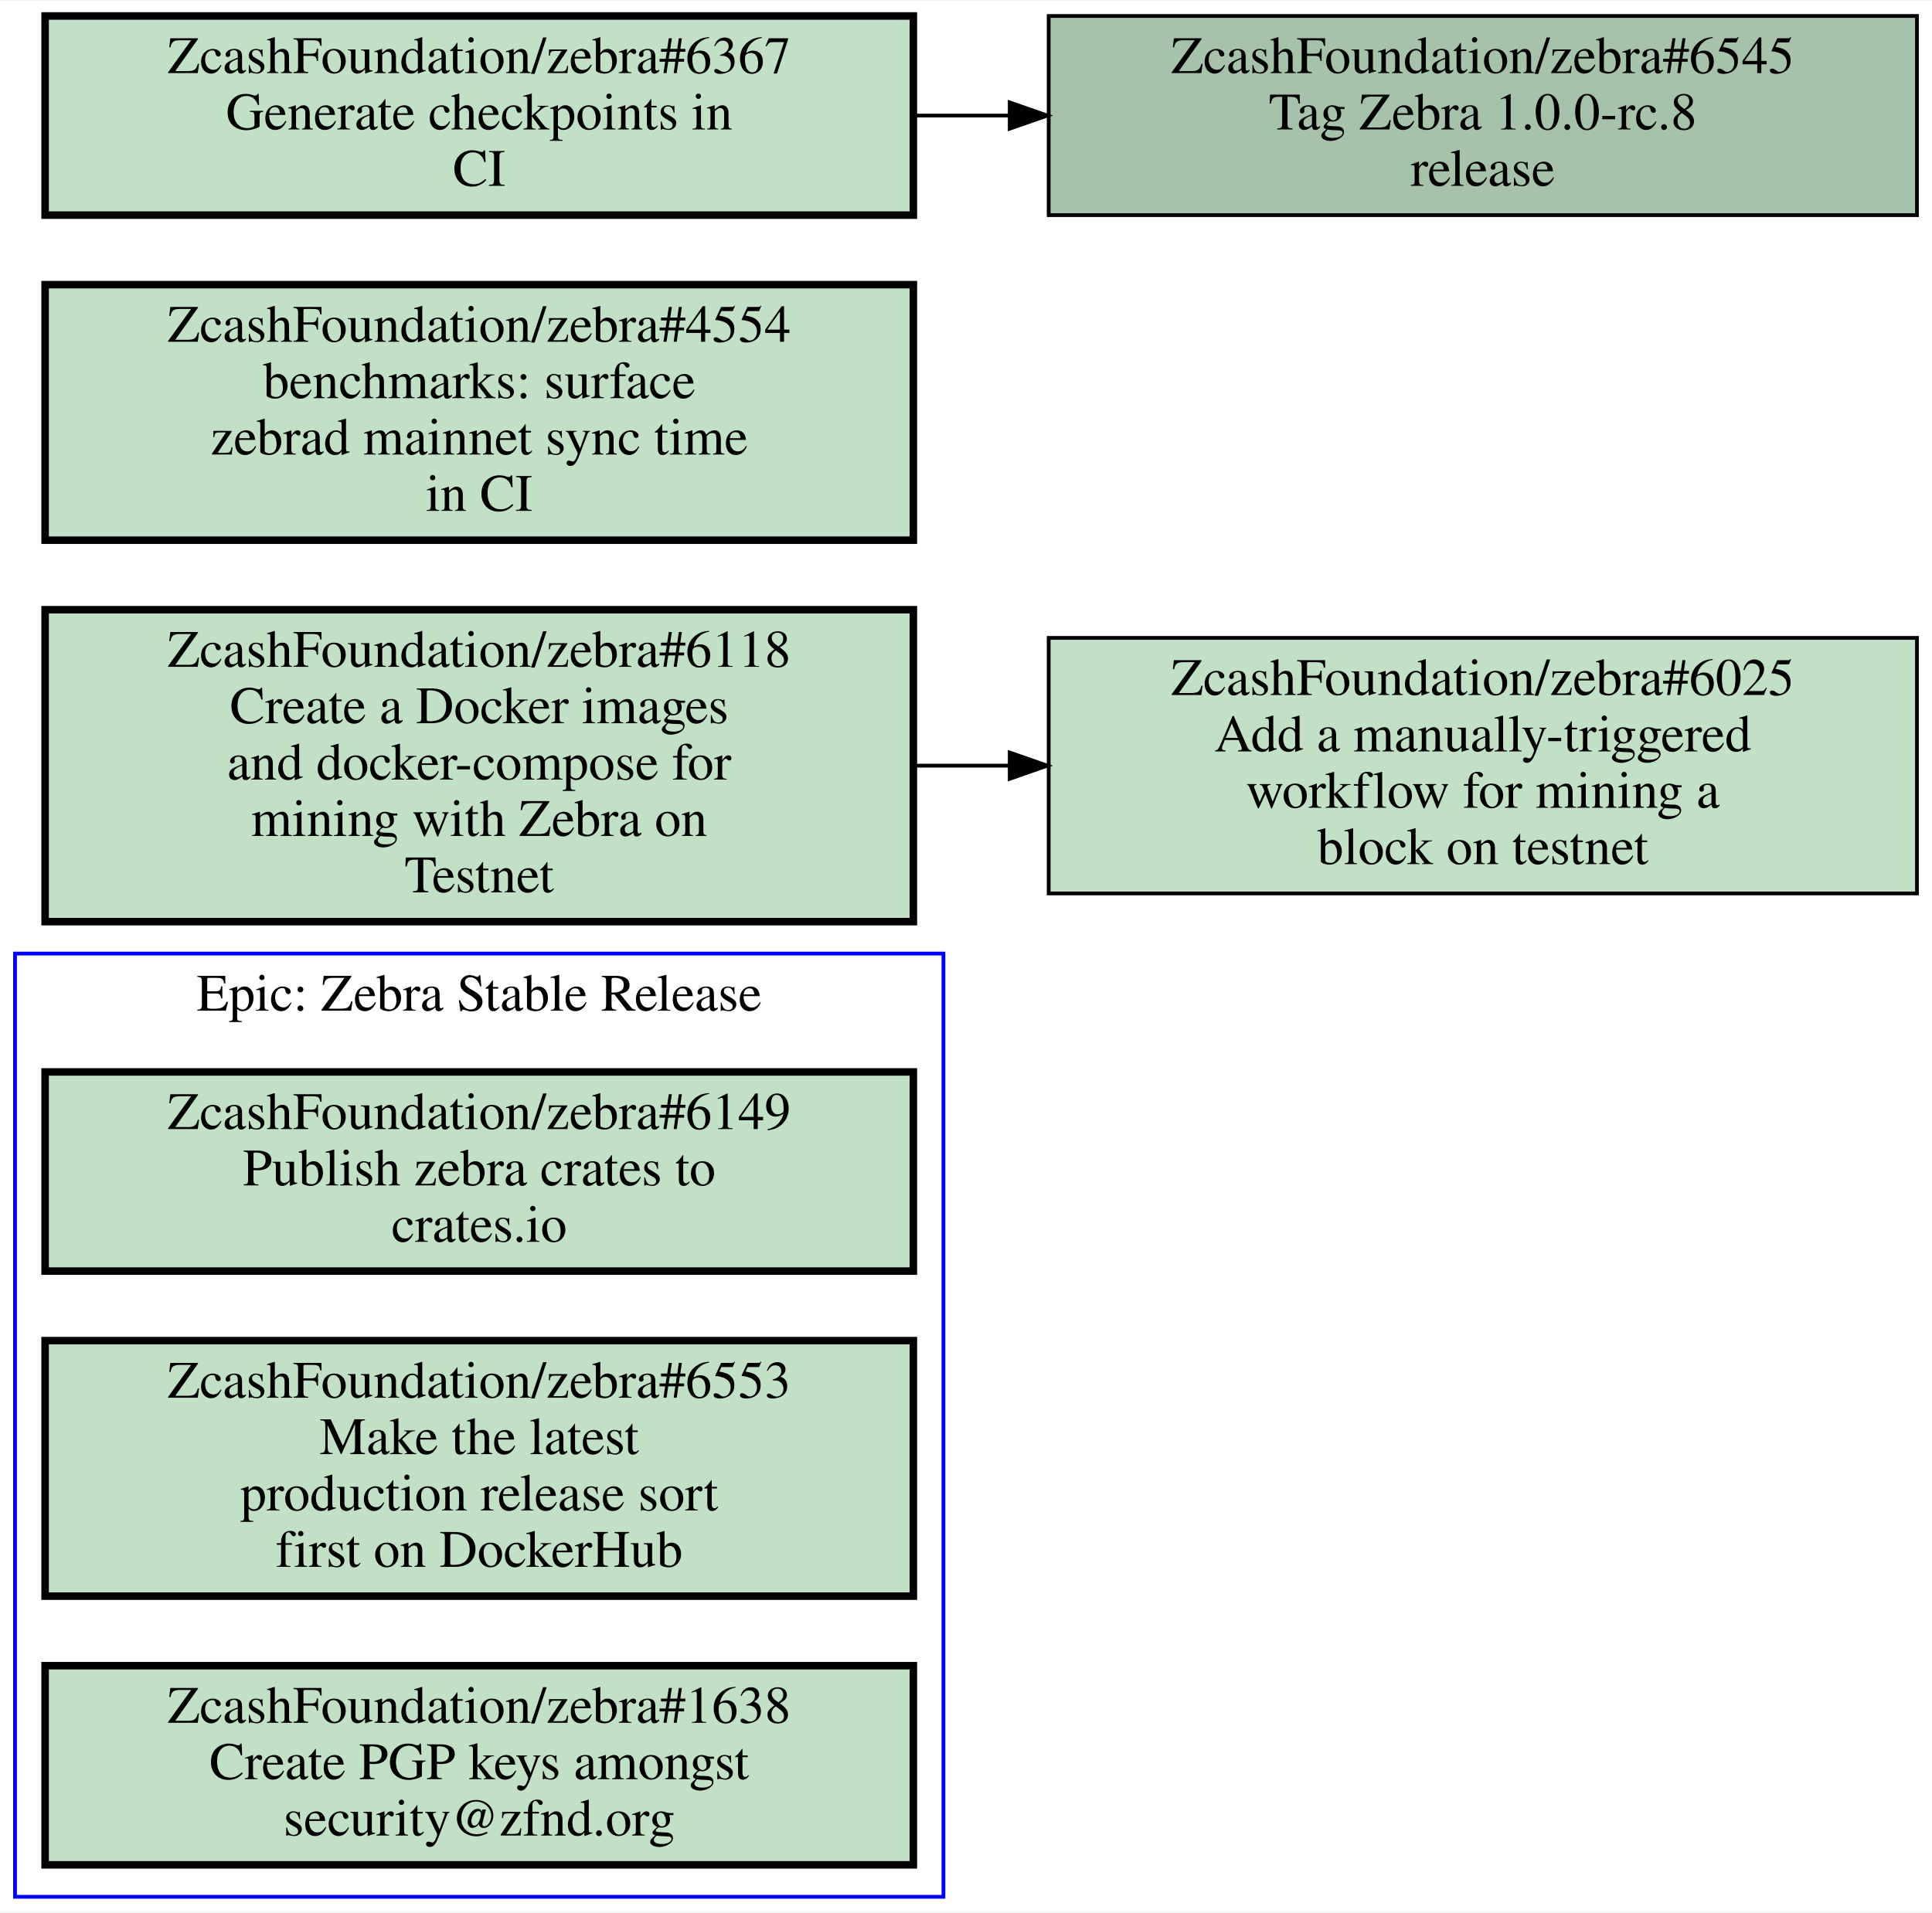
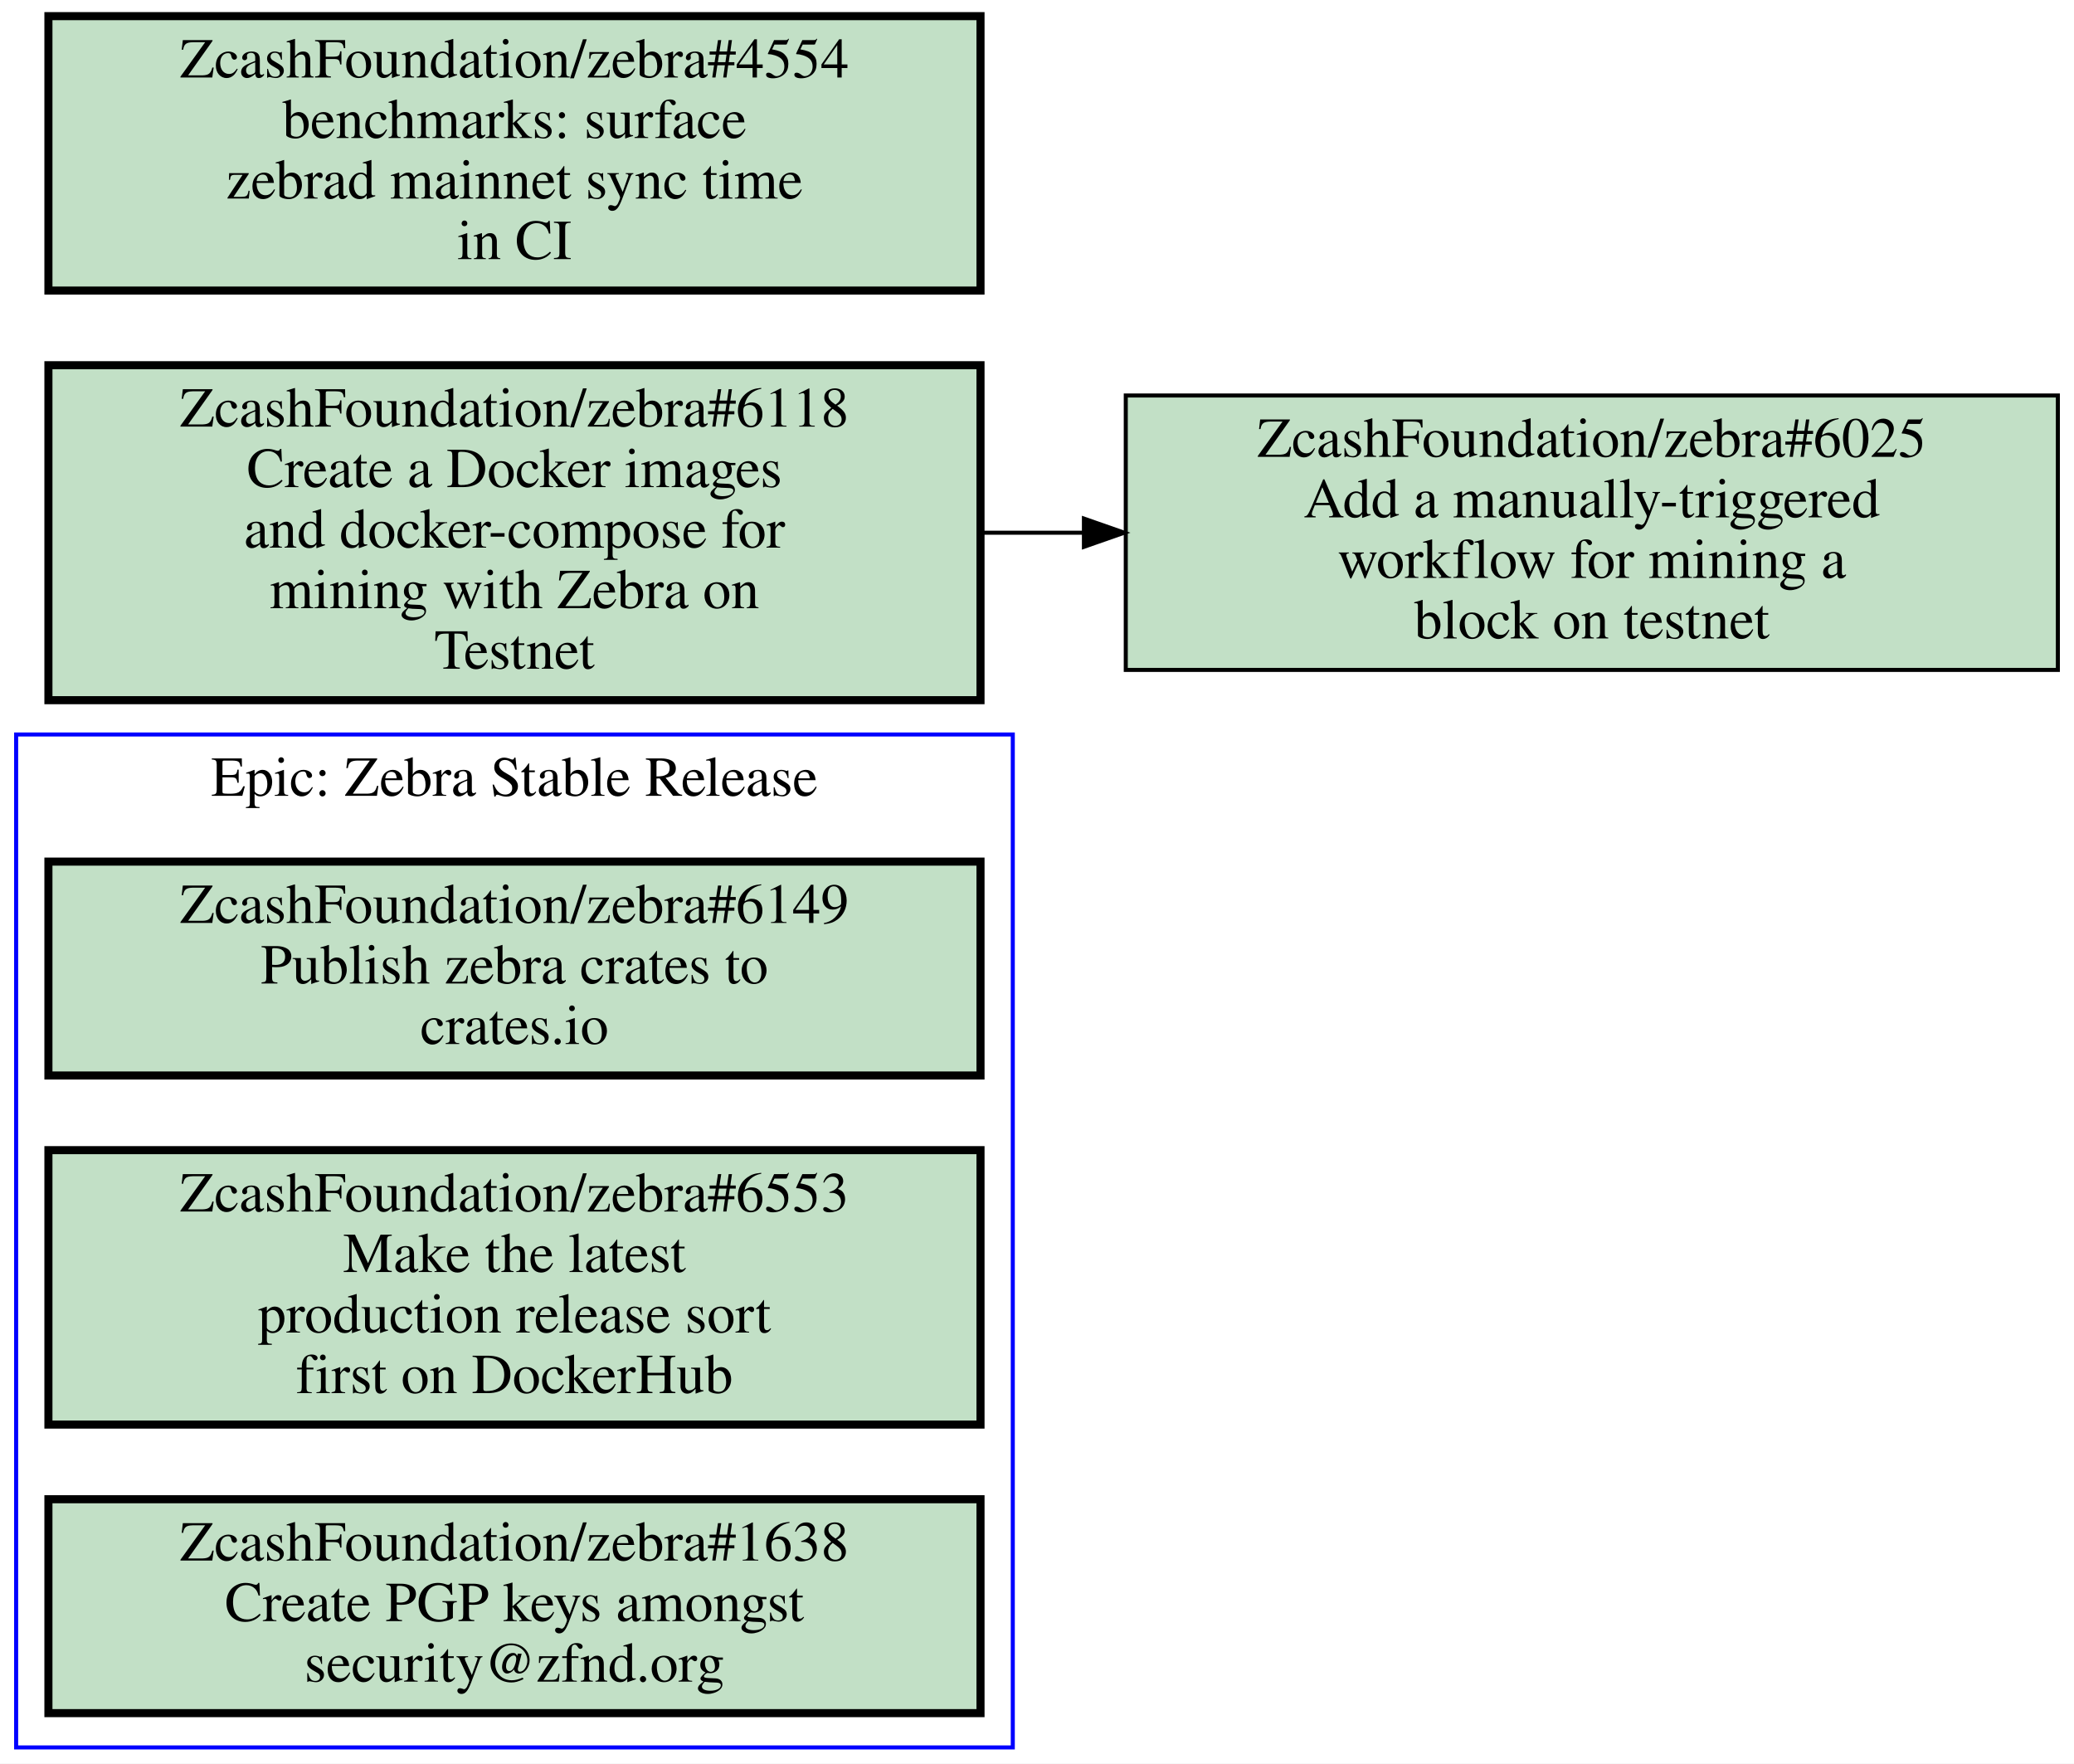
- <svg xmlns="http://www.w3.org/2000/svg" xmlns:xlink="http://www.w3.org/1999/xlink" width="514pt" height="509pt" viewBox="0.00 0.00 514.00 508.50">
-   <g id="graph0" class="graph" transform="scale(1 1) rotate(0) translate(4 504.5)">
-     <polygon fill="white" stroke="transparent" points="-4,4 -4,-504.5 510,-504.5 510,4 -4,4" />
+ <svg xmlns="http://www.w3.org/2000/svg" xmlns:xlink="http://www.w3.org/1999/xlink" width="514pt" height="437pt" viewBox="0.00 0.00 514.00 437.00">
+   <g id="graph0" class="graph" transform="scale(1 1) rotate(0) translate(4 433)">
+     <polygon fill="white" stroke="transparent" points="-4,4 -4,-433 510,-433 510,4 -4,4" />
    <g id="clust1" class="cluster">
      <polygon fill="none" stroke="blue" points="0,0 0,-251 247,-251 247,0 0,0" />
      <text text-anchor="middle" x="123.5" y="-235.8" font-family="Times,serif" font-size="14.00">Epic: Zebra Stable Release</text>
    </g>
    <g id="node1" class="node open">
      <g id="a_node1">
        <a xlink:href="https://github.com/ZcashFoundation/zebra/issues/6149" xlink:title="ZcashFoundation/zebra#6149&#10;Publish zebra crates to&#10;crates.io" target="_blank">
          <polygon fill="#c2e0c6" stroke="black" stroke-width="2" points="239,-219.5 8,-219.5 8,-166.5 239,-166.5 239,-219.5" />
          <text text-anchor="middle" x="123.5" y="-204.3" font-family="Times,serif" font-size="14.00">ZcashFoundation/zebra#6149</text>
          <text text-anchor="middle" x="123.5" y="-189.3" font-family="Times,serif" font-size="14.00">Publish zebra crates to</text>
          <text text-anchor="middle" x="123.5" y="-174.3" font-family="Times,serif" font-size="14.00">crates.io</text>
        </a>
      </g>
    </g>
    <g id="node2" class="node open">
      <g id="a_node2">
        <a xlink:href="https://github.com/ZcashFoundation/zebra/issues/6553" xlink:title="ZcashFoundation/zebra#6553&#10;Make the latest&#10;production release sort&#10;first on DockerHub" target="_blank">
          <polygon fill="#c2e0c6" stroke="black" stroke-width="2" points="239,-148 8,-148 8,-80 239,-80 239,-148" />
          <text text-anchor="middle" x="123.5" y="-132.8" font-family="Times,serif" font-size="14.00">ZcashFoundation/zebra#6553</text>
          <text text-anchor="middle" x="123.5" y="-117.8" font-family="Times,serif" font-size="14.00">Make the latest</text>
          <text text-anchor="middle" x="123.5" y="-102.8" font-family="Times,serif" font-size="14.00">production release sort</text>
          <text text-anchor="middle" x="123.5" y="-87.8" font-family="Times,serif" font-size="14.00">first on DockerHub</text>
        </a>
      </g>
    </g>
    <g id="node3" class="node open">
      <g id="a_node3">
        <a xlink:href="https://github.com/ZcashFoundation/zebra/issues/1638" xlink:title="ZcashFoundation/zebra#1638&#10;Create PGP keys amongst&#10;security@zfnd.org" target="_blank">
          <polygon fill="#c2e0c6" stroke="black" stroke-width="2" points="239,-61.5 8,-61.5 8,-8.5 239,-8.5 239,-61.5" />
          <text text-anchor="middle" x="123.5" y="-46.3" font-family="Times,serif" font-size="14.00">ZcashFoundation/zebra#1638</text>
          <text text-anchor="middle" x="123.5" y="-31.3" font-family="Times,serif" font-size="14.00">Create PGP keys amongst</text>
          <text text-anchor="middle" x="123.5" y="-16.3" font-family="Times,serif" font-size="14.00">security@zfnd.org</text>
        </a>
      </g>
    </g>
    <g id="node4" class="node open">
      <g id="a_node4">
        <a xlink:href="https://github.com/ZcashFoundation/zebra/issues/6025" xlink:title="ZcashFoundation/zebra#6025&#10;Add a manually-triggered&#10;workflow for mining a&#10;block on testnet" target="_blank">
          <polygon fill="#c2e0c6" stroke="black" points="506,-335 275,-335 275,-267 506,-267 506,-335" />
          <text text-anchor="middle" x="390.5" y="-319.8" font-family="Times,serif" font-size="14.00">ZcashFoundation/zebra#6025</text>
          <text text-anchor="middle" x="390.5" y="-304.8" font-family="Times,serif" font-size="14.00">Add a manually-triggered</text>
          <text text-anchor="middle" x="390.5" y="-289.8" font-family="Times,serif" font-size="14.00">workflow for mining a</text>
          <text text-anchor="middle" x="390.5" y="-274.8" font-family="Times,serif" font-size="14.00">block on testnet</text>
        </a>
      </g>
    </g>
    <g id="node5" class="node open">
      <g id="a_node5">
        <a xlink:href="https://github.com/ZcashFoundation/zebra/issues/6118" xlink:title="ZcashFoundation/zebra#6118&#10;Create a Docker images&#10;and docker-compose for&#10;mining with Zebra on&#10;Testnet" target="_blank">
          <polygon fill="#c2e0c6" stroke="black" stroke-width="2" points="239,-342.5 8,-342.5 8,-259.5 239,-259.5 239,-342.5" />
          <text text-anchor="middle" x="123.5" y="-327.3" font-family="Times,serif" font-size="14.00">ZcashFoundation/zebra#6118</text>
          <text text-anchor="middle" x="123.5" y="-312.3" font-family="Times,serif" font-size="14.00">Create a Docker images</text>
          <text text-anchor="middle" x="123.5" y="-297.3" font-family="Times,serif" font-size="14.00">and docker-compose for</text>
          <text text-anchor="middle" x="123.5" y="-282.3" font-family="Times,serif" font-size="14.00">mining with Zebra on</text>
          <text text-anchor="middle" x="123.5" y="-267.3" font-family="Times,serif" font-size="14.00">Testnet</text>
        </a>
      </g>
    </g>
    <g id="edge1" class="edge">
      <path fill="none" stroke="black" d="M239.19,-301C247.55,-301 255.99,-301 264.4,-301" />
      <polygon fill="black" stroke="black" points="264.63,-304.5 274.63,-301 264.63,-297.5 264.63,-304.5" />
    </g>
    <g id="node6" class="node open">
      <g id="a_node6">
        <a xlink:href="https://github.com/ZcashFoundation/zebra/issues/4554" xlink:title="ZcashFoundation/zebra#4554&#10;benchmarks: surface&#10;zebrad mainnet sync time&#10;in CI" target="_blank">
          <polygon fill="#c2e0c6" stroke="black" stroke-width="2" points="239,-429 8,-429 8,-361 239,-361 239,-429" />
          <text text-anchor="middle" x="123.5" y="-413.8" font-family="Times,serif" font-size="14.00">ZcashFoundation/zebra#4554</text>
          <text text-anchor="middle" x="123.5" y="-398.8" font-family="Times,serif" font-size="14.00">benchmarks: surface</text>
          <text text-anchor="middle" x="123.5" y="-383.8" font-family="Times,serif" font-size="14.00">zebrad mainnet sync time</text>
          <text text-anchor="middle" x="123.5" y="-368.8" font-family="Times,serif" font-size="14.00">in CI</text>
        </a>
      </g>
    </g>
-     <g id="node7" class="node open">
-       <g id="a_node7">
-         <a xlink:href="https://github.com/ZcashFoundation/zebra/issues/6367" xlink:title="ZcashFoundation/zebra#6367&#10;Generate checkpoints in&#10;CI" target="_blank">
-           <polygon fill="#c2e0c6" stroke="black" stroke-width="2" points="239,-500.5 8,-500.5 8,-447.5 239,-447.5 239,-500.5" />
-           <text text-anchor="middle" x="123.5" y="-485.3" font-family="Times,serif" font-size="14.00">ZcashFoundation/zebra#6367</text>
-           <text text-anchor="middle" x="123.5" y="-470.3" font-family="Times,serif" font-size="14.00">Generate checkpoints in</text>
-           <text text-anchor="middle" x="123.5" y="-455.3" font-family="Times,serif" font-size="14.00">CI</text>
-         </a>
-       </g>
-     </g>
-     <g id="node8" class="node open">
-       <g id="a_node8">
-         <a xlink:href="https://github.com/ZcashFoundation/zebra/issues/6545" xlink:title="ZcashFoundation/zebra#6545&#10;Tag Zebra 1.0.0-rc.8&#10;release" target="_blank">
-           <polygon fill="#a7c2aa" stroke="black" points="506,-500.5 275,-500.5 275,-447.5 506,-447.5 506,-500.5" />
-           <text text-anchor="middle" x="390.5" y="-485.3" font-family="Times,serif" font-size="14.00">ZcashFoundation/zebra#6545</text>
-           <text text-anchor="middle" x="390.5" y="-470.3" font-family="Times,serif" font-size="14.00">Tag Zebra 1.0.0-rc.8</text>
-           <text text-anchor="middle" x="390.5" y="-455.3" font-family="Times,serif" font-size="14.00">release</text>
-         </a>
-       </g>
-     </g>
-     <g id="edge2" class="edge">
-       <path fill="none" stroke="black" d="M239.19,-474C247.55,-474 255.99,-474 264.4,-474" />
-       <polygon fill="black" stroke="black" points="264.63,-477.5 274.63,-474 264.63,-470.5 264.63,-477.5" />
-     </g>
  </g>
</svg>
